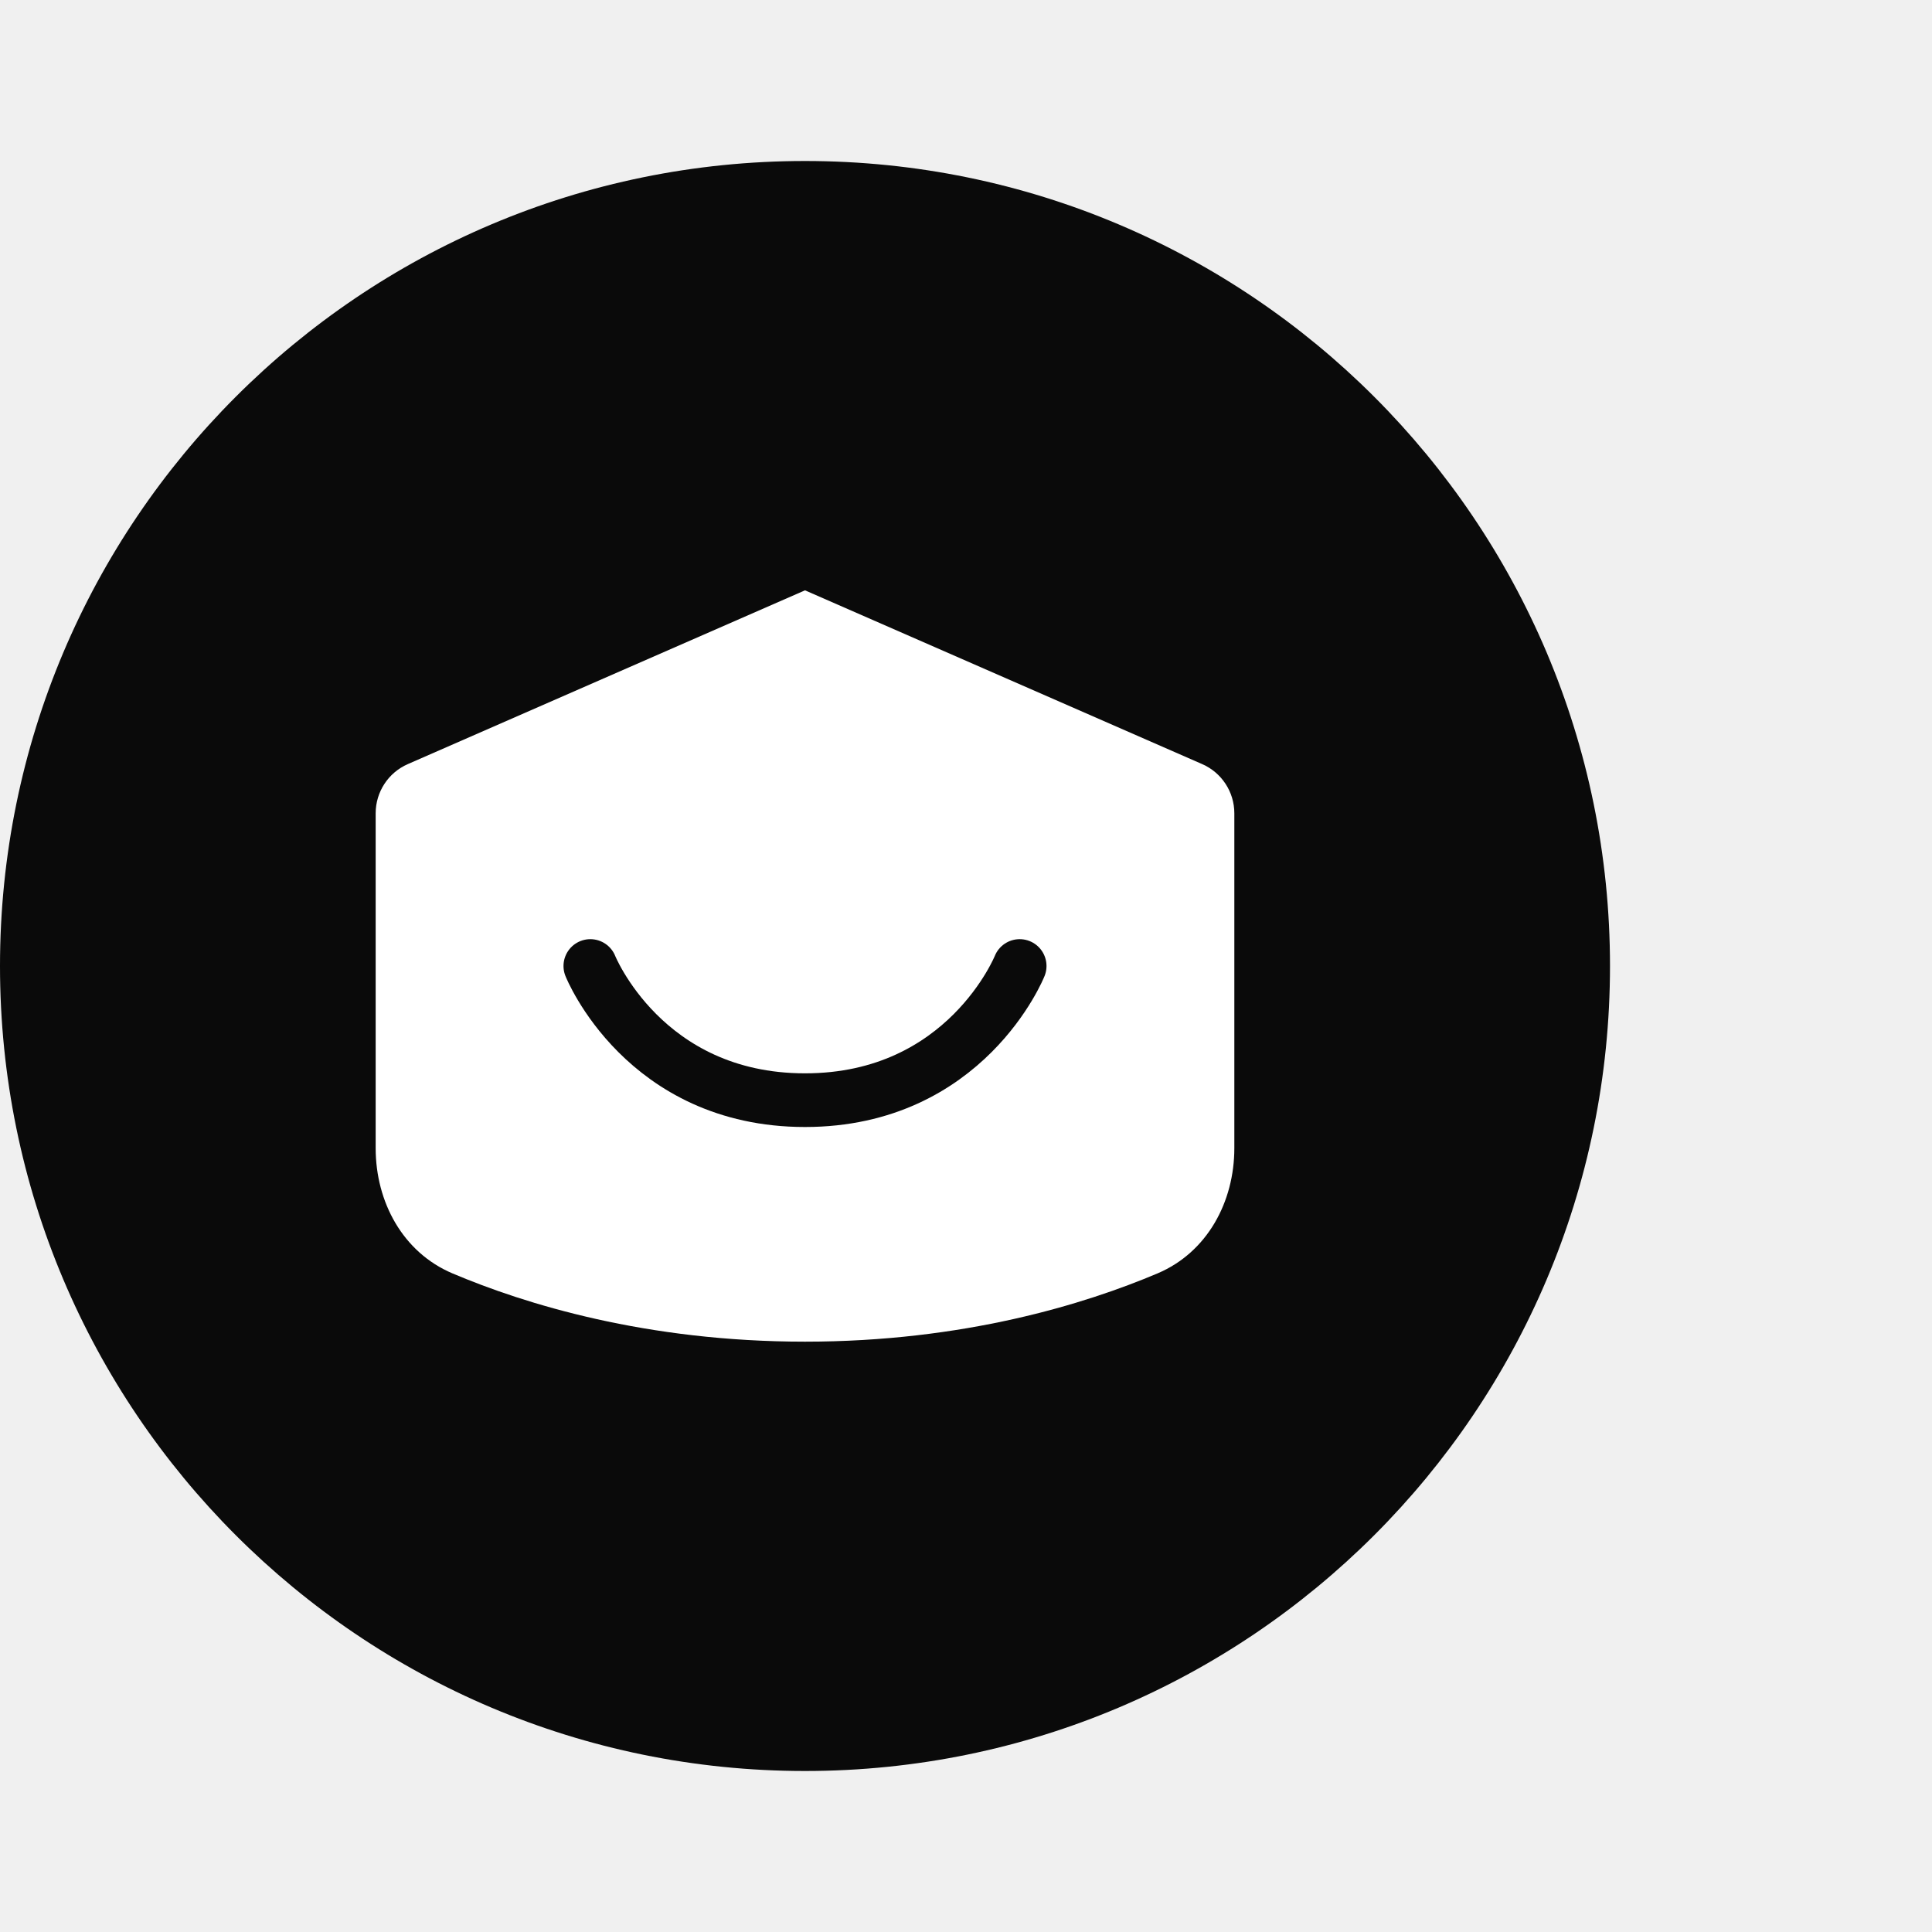
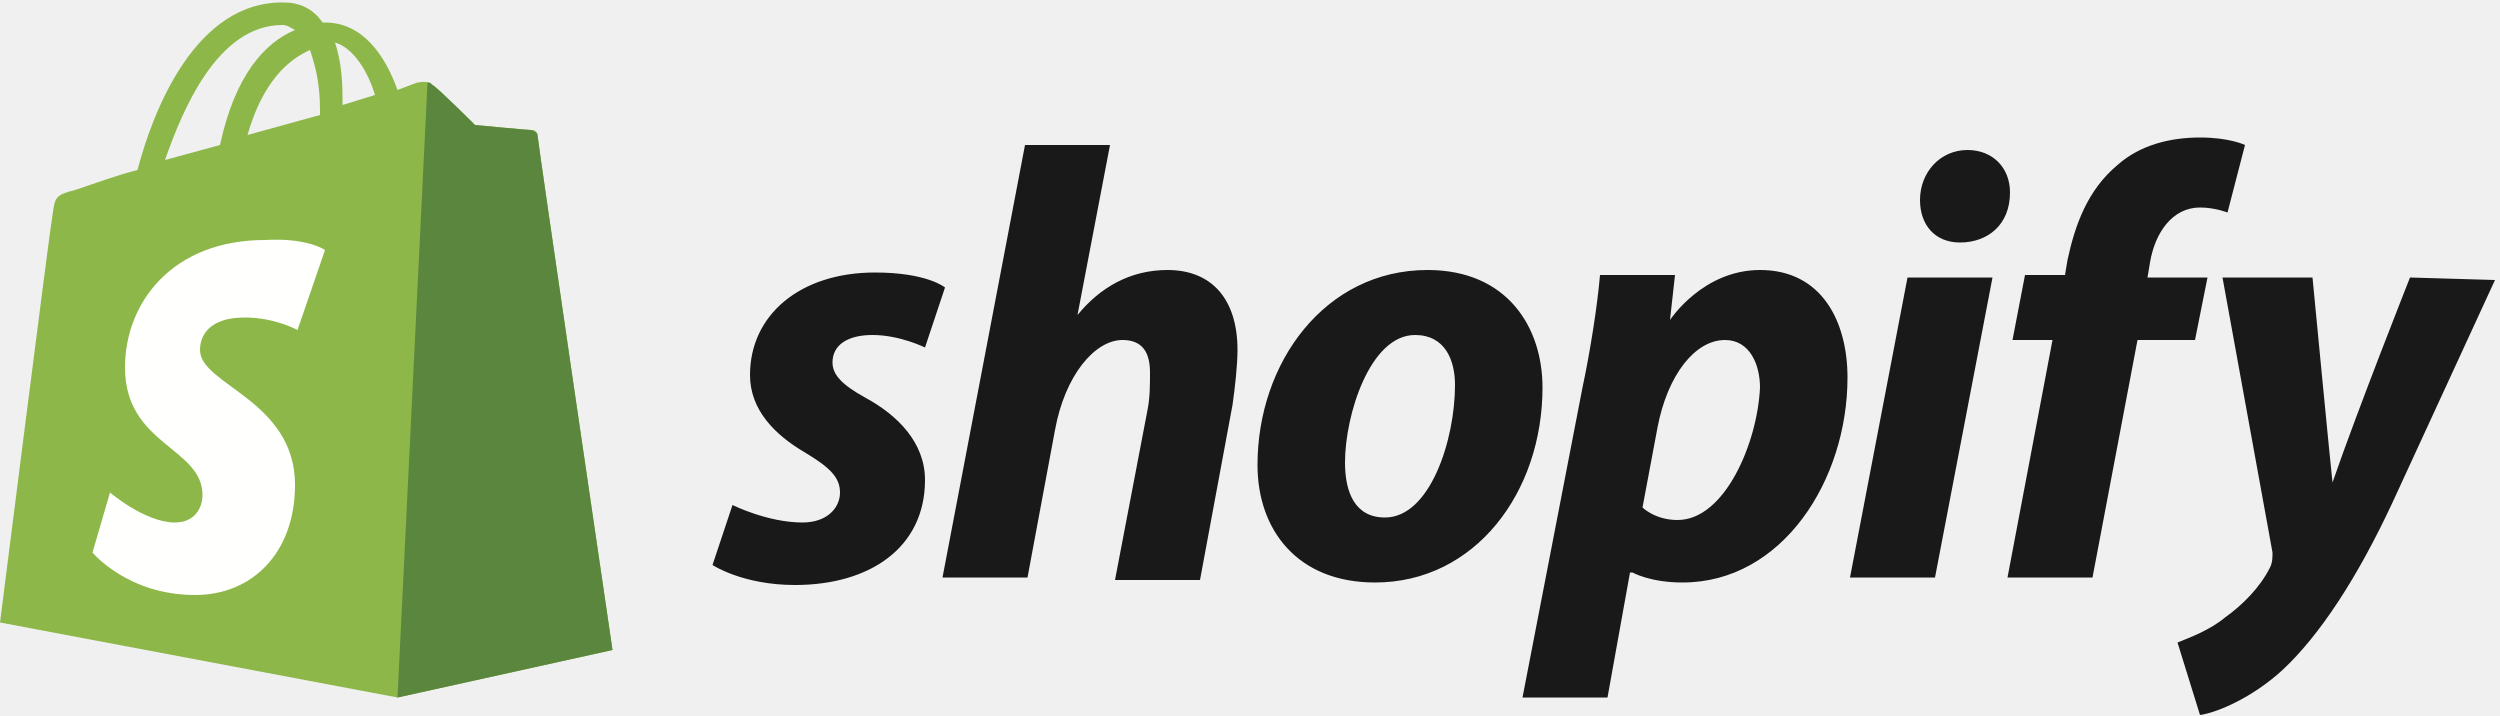
- <svg xmlns="http://www.w3.org/2000/svg" width="36" height="36" viewBox="0 0 36 36" fill="none">
-   <circle cx="15" cy="18" r="15" fill="#0A0A0A" />
-   <path d="M7 15.154C7 14.757 7.235 14.397 7.599 14.238L15 11L22.401 14.238C22.765 14.397 23 14.757 23 15.154V21.394C23 22.398 22.494 23.335 21.571 23.727C20.22 24.299 17.961 25 15 25C12.039 25 9.78 24.299 8.429 23.727C7.506 23.335 7 22.398 7 21.394V15.154Z" fill="white" />
-   <path d="M11 18C11 18 12 20.5 15 20.5C18 20.5 19 18 19 18" stroke="#0A0A0A" stroke-linecap="round" stroke-linejoin="round" />
+ <svg xmlns="http://www.w3.org/2000/svg" version="1.1" id="Laag_1" x="0px" y="0px" viewBox="0 0 100 28.6" style="enable-background:new 0 0 100 28.6;" xml:space="preserve">
+   <style type="text/css">
+ 	.st0{fill:#8DB849;}
+ 	.st1{fill:#5A863E;}
+ 	.st2{fill:#FFFFFE;}
+ 	.st3{fill:#1A1919;}
+ </style>
+   <g>
+     <path class="st0" d="M11.3,1c0.2,0,0.3,0.1,0.5,0.2C10.6,1.7,9.4,3,8.8,5.8L6.6,6.4C7.3,4.4,8.7,1,11.3,1z M12.4,2   c0.2,0.6,0.4,1.3,0.4,2.4c0,0.1,0,0.1,0,0.2L9.9,5.4C10.5,3.3,11.5,2.4,12.4,2z M15,3.8l-1.3,0.4c0-0.1,0-0.2,0-0.3   c0-0.9-0.1-1.6-0.3-2.2C14.1,1.9,14.7,2.8,15,3.8z M21.5,5.4c0-0.1-0.1-0.2-0.2-0.2C21.1,5.2,19,5,19,5s-1.5-1.5-1.7-1.6   c-0.2-0.2-0.5-0.1-0.6-0.1c0,0-0.3,0.1-0.8,0.3c-0.5-1.4-1.4-2.7-2.9-2.7c0,0-0.1,0-0.1,0c-0.4-0.6-1-0.8-1.5-0.8   C7.8,0,6.1,4.5,5.5,6.8C4.7,7,3.9,7.3,3,7.6c-0.8,0.2-0.8,0.3-0.9,1C2,9.1,0,24.9,0,24.9l15.9,3l8.6-1.9C24.5,26,21.5,5.6,21.5,5.4   z" />
+     <path class="st1" d="M21.2,5.2C21.1,5.2,19,5,19,5s-1.5-1.5-1.7-1.6c-0.1-0.1-0.1-0.1-0.2-0.1l-1.2,24.6l8.6-1.9c0,0-3-20.4-3-20.6   C21.5,5.3,21.3,5.2,21.2,5.2" />
+     <path class="st2" d="M13,10l-1.1,3.2c0,0-0.9-0.5-2.1-0.5c-1.7,0-1.8,1-1.8,1.3c0,1.4,3.8,2,3.8,5.4c0,2.7-1.7,4.4-4,4.4   c-2.7,0-4.1-1.7-4.1-1.7l0.7-2.4c0,0,1.4,1.2,2.6,1.2c0.8,0,1.1-0.6,1.1-1.1c0-1.9-3.1-2-3.1-5.1c0-2.6,1.9-5.1,5.6-5.1   C12.3,9.5,13,10,13,10" />
+     <path class="st3" d="M34.6,15.9c-0.9-0.5-1.3-0.9-1.3-1.4c0-0.7,0.6-1.1,1.6-1.1c1.1,0,2.1,0.5,2.1,0.5l0.8-2.4   c0,0-0.7-0.6-2.8-0.6c-3,0-5,1.7-5,4.1c0,1.4,1,2.4,2.2,3.1c1,0.6,1.4,1,1.4,1.6c0,0.6-0.5,1.2-1.5,1.2c-1.4,0-2.8-0.7-2.8-0.7   l-0.8,2.4c0,0,1.2,0.8,3.3,0.8c3,0,5.2-1.5,5.2-4.2C37,17.7,35.9,16.6,34.6,15.9 M46.7,10.8c-1.5,0-2.7,0.7-3.6,1.8l0,0l1.3-6.8H41   l-3.3,17.3h3.4l1.1-5.9c0.4-2.2,1.6-3.6,2.7-3.6c0.8,0,1.1,0.5,1.1,1.3c0,0.5,0,1-0.1,1.5l-1.3,6.8h3.4l1.3-7   c0.1-0.7,0.2-1.6,0.2-2.2C49.5,12,48.5,10.8,46.7,10.8 M55.4,20.7c-1.2,0-1.6-1-1.6-2.2c0-1.9,1-5.1,2.8-5.1c1.2,0,1.6,1,1.6,2   C58.2,17.6,57.2,20.7,55.4,20.7z M57.1,10.8c-4.1,0-6.8,3.7-6.8,7.8c0,2.6,1.6,4.7,4.7,4.7c4,0,6.7-3.6,6.7-7.8   C61.7,13.1,60.3,10.8,57.1,10.8z M67.1,20.8c-0.9,0-1.4-0.5-1.4-0.5l0.6-3.2c0.4-2.1,1.5-3.5,2.7-3.5c1,0,1.4,1,1.4,1.9   C70.3,17.7,69,20.8,67.1,20.8z M70.4,10.8c-2.3,0-3.6,2-3.6,2h0l0.2-1.8h-3c-0.1,1.2-0.4,3.1-0.7,4.5l-2.4,12.4h3.4l0.9-5h0.1   c0,0,0.7,0.4,2,0.4c4,0,6.6-4.1,6.6-8.2C73.9,12.9,72.9,10.8,70.4,10.8z M78.7,6c-1.1,0-1.9,0.9-1.9,2c0,1,0.6,1.7,1.6,1.7h0   c1.1,0,2-0.7,2-2C80.4,6.7,79.7,6,78.7,6 M74,23.1h3.4l2.3-12h-3.4L74,23.1z M88.3,11.1h-2.4l0.1-0.6c0.2-1.2,0.9-2.2,2-2.2   c0.6,0,1.1,0.2,1.1,0.2l0.7-2.7c0,0-0.6-0.3-1.8-0.3c-1.2,0-2.4,0.3-3.3,1.1c-1.2,1-1.7,2.4-2,3.8l-0.1,0.6H81l-0.5,2.6h1.6   l-1.8,9.5h3.4l1.8-9.5h2.3L88.3,11.1z M96.4,11.1c0,0-2.1,5.3-3.1,8.2h0c-0.1-0.9-0.8-8.2-0.8-8.2h-3.6l2,11c0,0.2,0,0.4-0.1,0.6   c-0.4,0.8-1.1,1.5-1.8,2c-0.6,0.5-1.4,0.8-1.9,1l0.9,2.9c0.7-0.1,2.1-0.7,3.3-1.8c1.5-1.4,3-3.7,4.4-6.7l4.1-8.9L96.4,11.1z" />
+   </g>
</svg>
